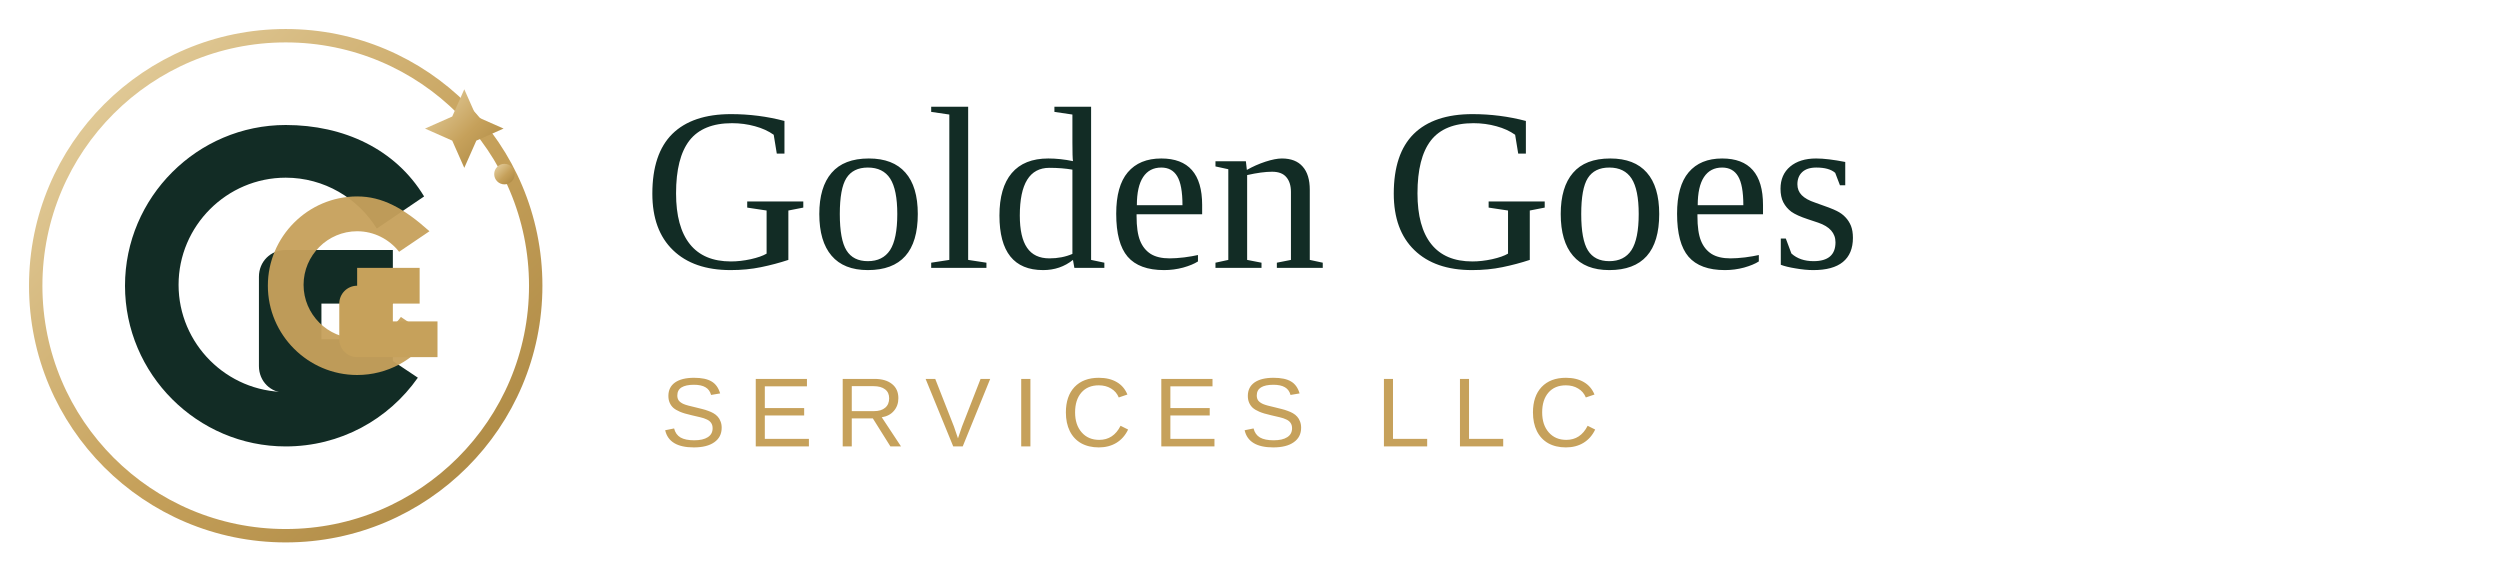
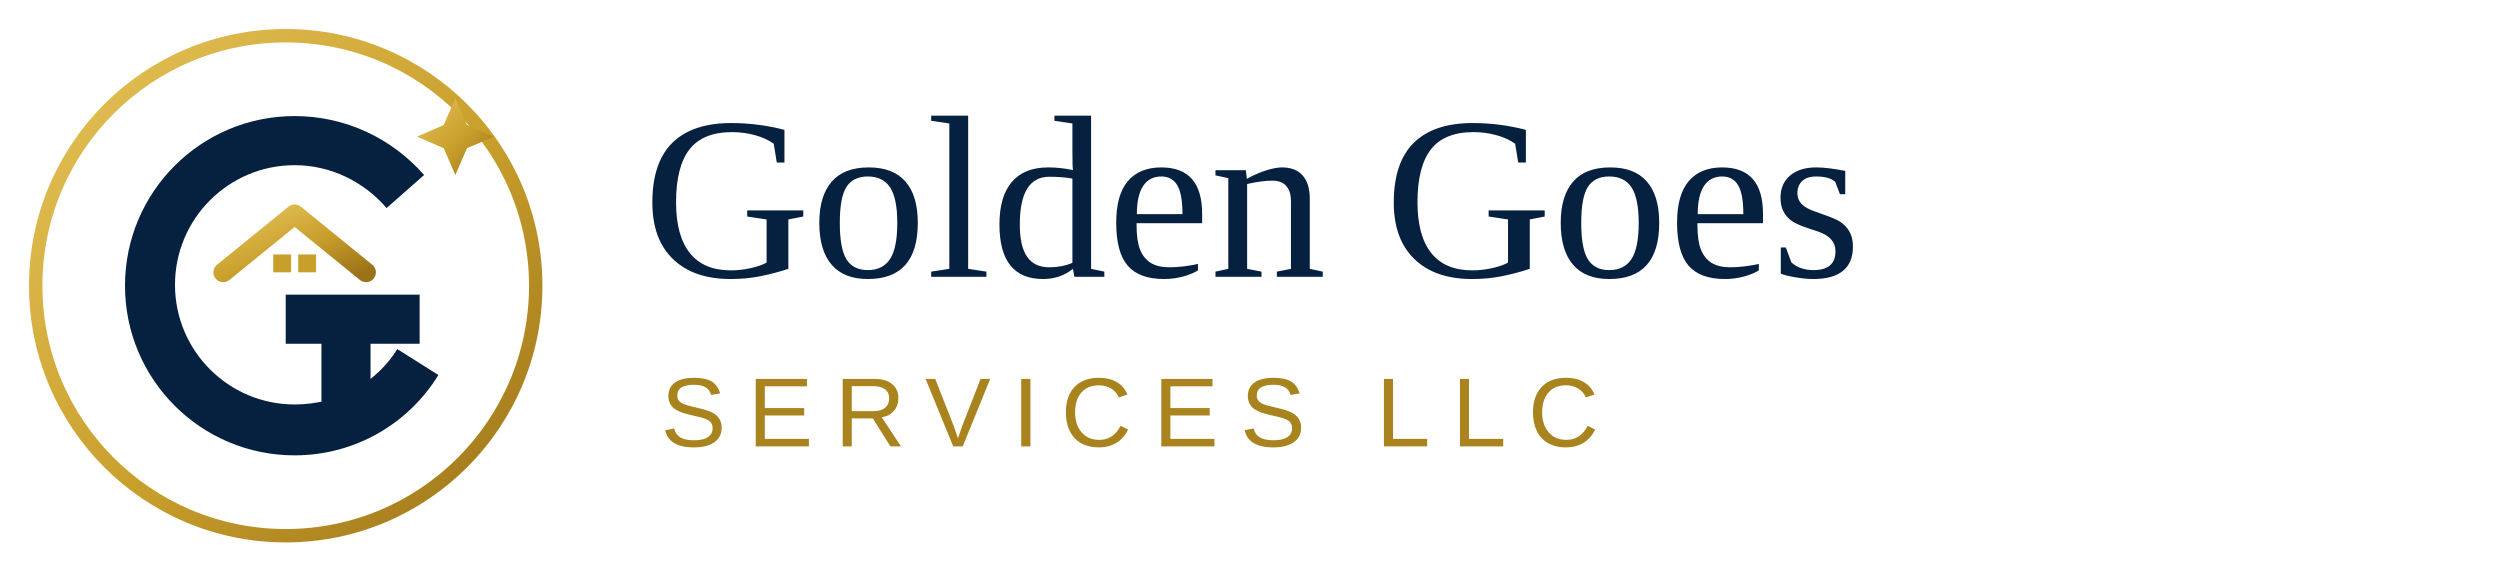
<svg xmlns="http://www.w3.org/2000/svg" viewBox="0 0 280 64" role="img" aria-labelledby="logoLightTitle logoLightDesc">
  <defs>
-     <linearGradient id="gleamLight" x1="0%" y1="0%" x2="100%" y2="100%">
-       <stop offset="0%" stop-color="#E8D5A8" />
-       <stop offset="55%" stop-color="#C6A15B" />
-       <stop offset="100%" stop-color="#A8843F" />
+     <linearGradient id="goldLight" x1="0%" y1="0%" x2="100%" y2="100%">
+       <stop offset="0%" stop-color="#E5C35A" />
+       <stop offset="55%" stop-color="#C99F2C" />
+       <stop offset="100%" stop-color="#9A7218" />
    </linearGradient>
  </defs>
  <g transform="translate(2,2)">
-     <circle cx="30" cy="30" r="28" fill="none" stroke="url(#gleamLight)" stroke-width="1.5" />
-     <path fill="#122C25" d="M30 12c-9.9 0-18 8.1-18 18s8.1 18 18 18c6.1 0 11.5-3 14.8-7.7l-5.1-3.4c-2.1 3-5.6 5-9.7 5-6.6 0-12-5.4-12-12s5.4-12 12-12c4.3 0 8.1 2.3 10.2 5.7l5.3-3.6C42.3 14.7 36.5 12 30 12z" />
-     <path fill="#122C25" d="M30 26h12v6H34v4h8v6H30c-1.7 0-3-1.3-3-3V29c0-1.7 1.3-3 3-3z" />
-     <path fill="#C6A15B" opacity="0.95" d="M38 20c-5.5 0-10 4.5-10 10s4.5 10 10 10c3.4 0 6.4-1.7 8.2-4.3l-3.3-2.2c-1 1.4-2.8 2.4-4.9 2.4-3.3 0-6-2.7-6-6s2.7-6 6-6c1.9 0 3.6 0.9 4.7 2.3l3.4-2.3C43.2 21.3 40.8 20 38 20z" />
-     <path fill="#C6A15B" d="M38 28h7v4h-3v2h5v4h-9c-1.1 0-2-0.9-2-2v-4c0-1.1 0.9-2 2-2z" />
-     <g fill="url(#gleamLight)">
-       <path d="M50 8l1.35 3.05 3.05 1.35-3.05 1.35L50 16.8l-1.35-3.05-3.05-1.35 3.05-1.35z" />
-       <circle cx="54.5" cy="17.5" r="1.15" />
-     </g>
+     <circle cx="30" cy="30" r="28" fill="none" stroke="url(#goldLight)" stroke-width="1.5" />
+     <path fill="#062040" d="M31 11c-10.5 0-19 8.5-19 19s8.5 19 19 19c6.8 0 12.8-3.6 16.1-9l-4.6-2.9c-2.3 3.7-6.5 6.2-11.5 6.2-7.4 0-13.4-6-13.4-13.4S23.6 16.5 31 16.5c4.1 0 7.8 1.9 10.3 4.8l4.2-3.7C41.9 13.5 36.7 11 31 11z" />
+     <path fill="#062040" d="M30 31h15v5.5h-5.5V43H34v-6.5h-4z" />
+     <path fill="none" stroke="url(#goldLight)" stroke-width="2.2" stroke-linecap="round" stroke-linejoin="round" d="M23 28.5l8-6.5 8 6.5" />
+     <rect x="28.6" y="26.5" width="2" height="2" fill="#C99F2C" />
+     <rect x="31.4" y="26.5" width="2" height="2" fill="#C99F2C" />
+     <path d="M49 9l1.3 3 3 1.3-3 1.3-1.3 3-1.3-3-3-1.3 3-1.3z" fill="url(#goldLight)" />
  </g>
-   <text x="72" y="30" font-family="'DM Serif Text', Georgia, 'Times New Roman', serif" font-size="26" fill="#122C25">Golden Goes</text>
-   <text x="74" y="50" font-family="'DM Sans', Arial, Helvetica, sans-serif" font-size="11" letter-spacing="2.4" fill="#C6A15B">SERVICES LLC</text>
+   <text x="72" y="31" font-family="'DM Serif Text', Georgia, 'Times New Roman', serif" font-size="26" fill="#062040">Golden Goes</text>
+   <text x="74" y="50" font-family="'DM Sans', Arial, Helvetica, sans-serif" font-size="11" letter-spacing="2.4" fill="#A8831E">SERVICES LLC</text>
</svg>
